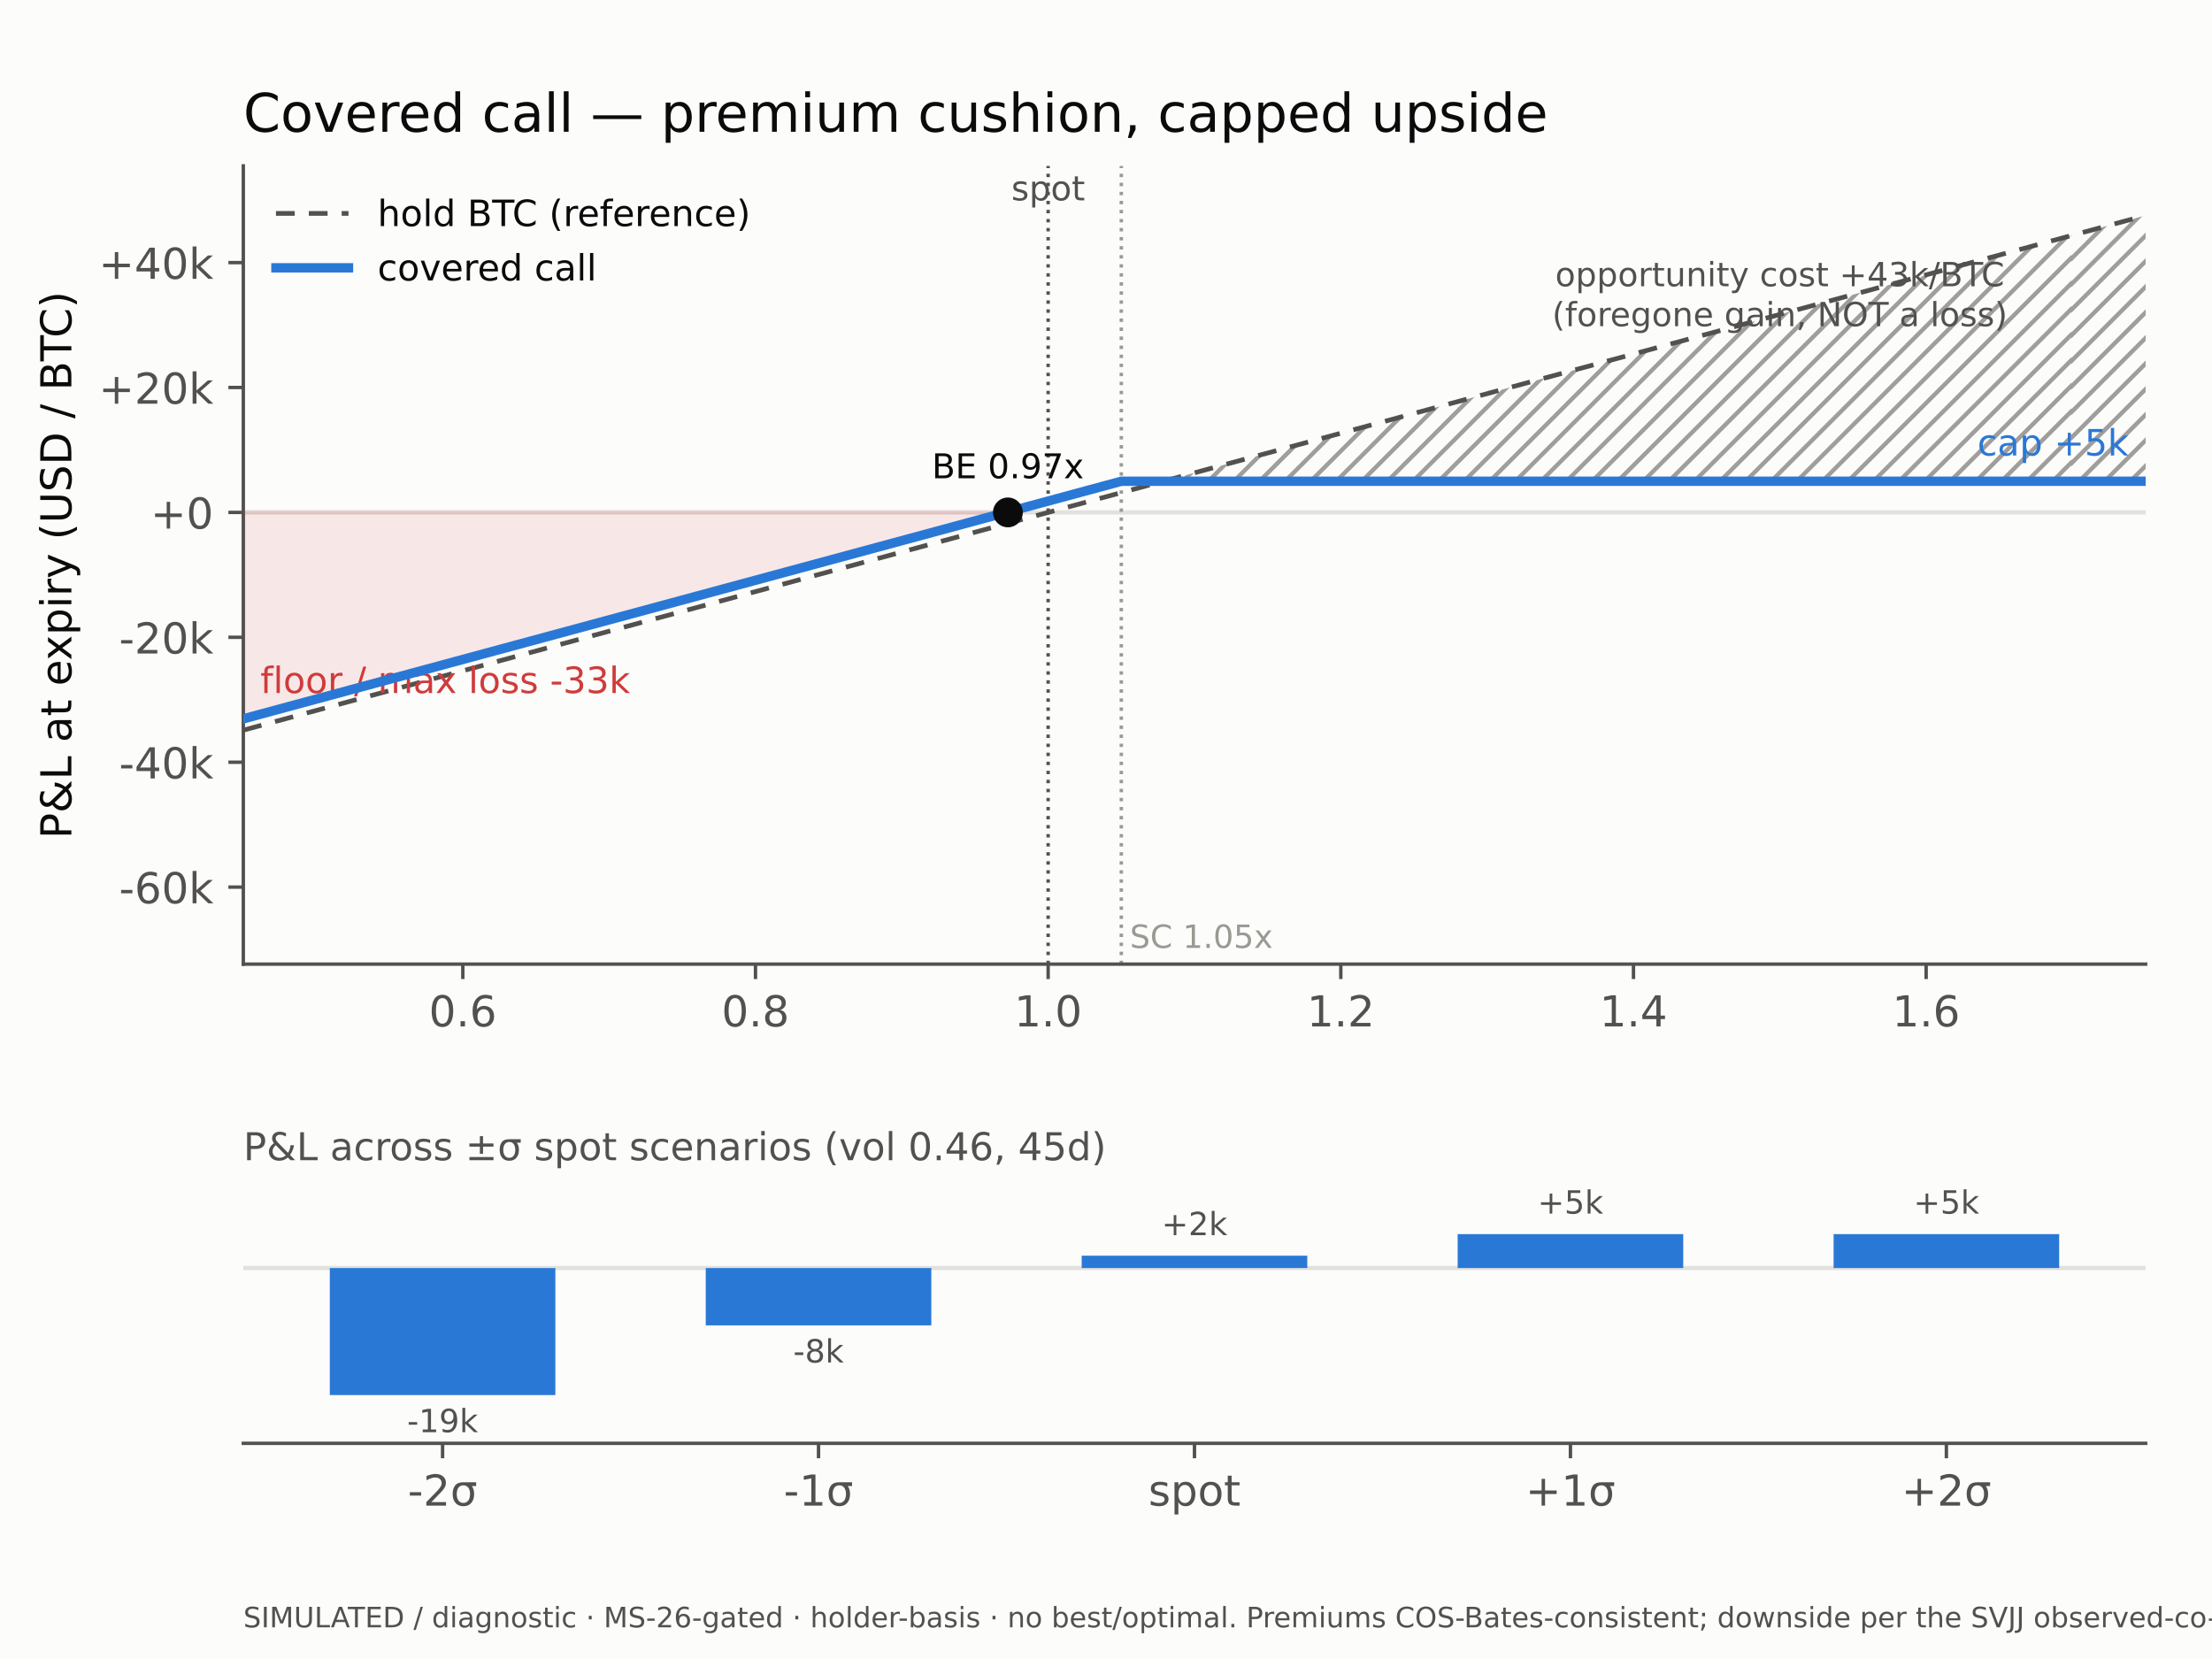
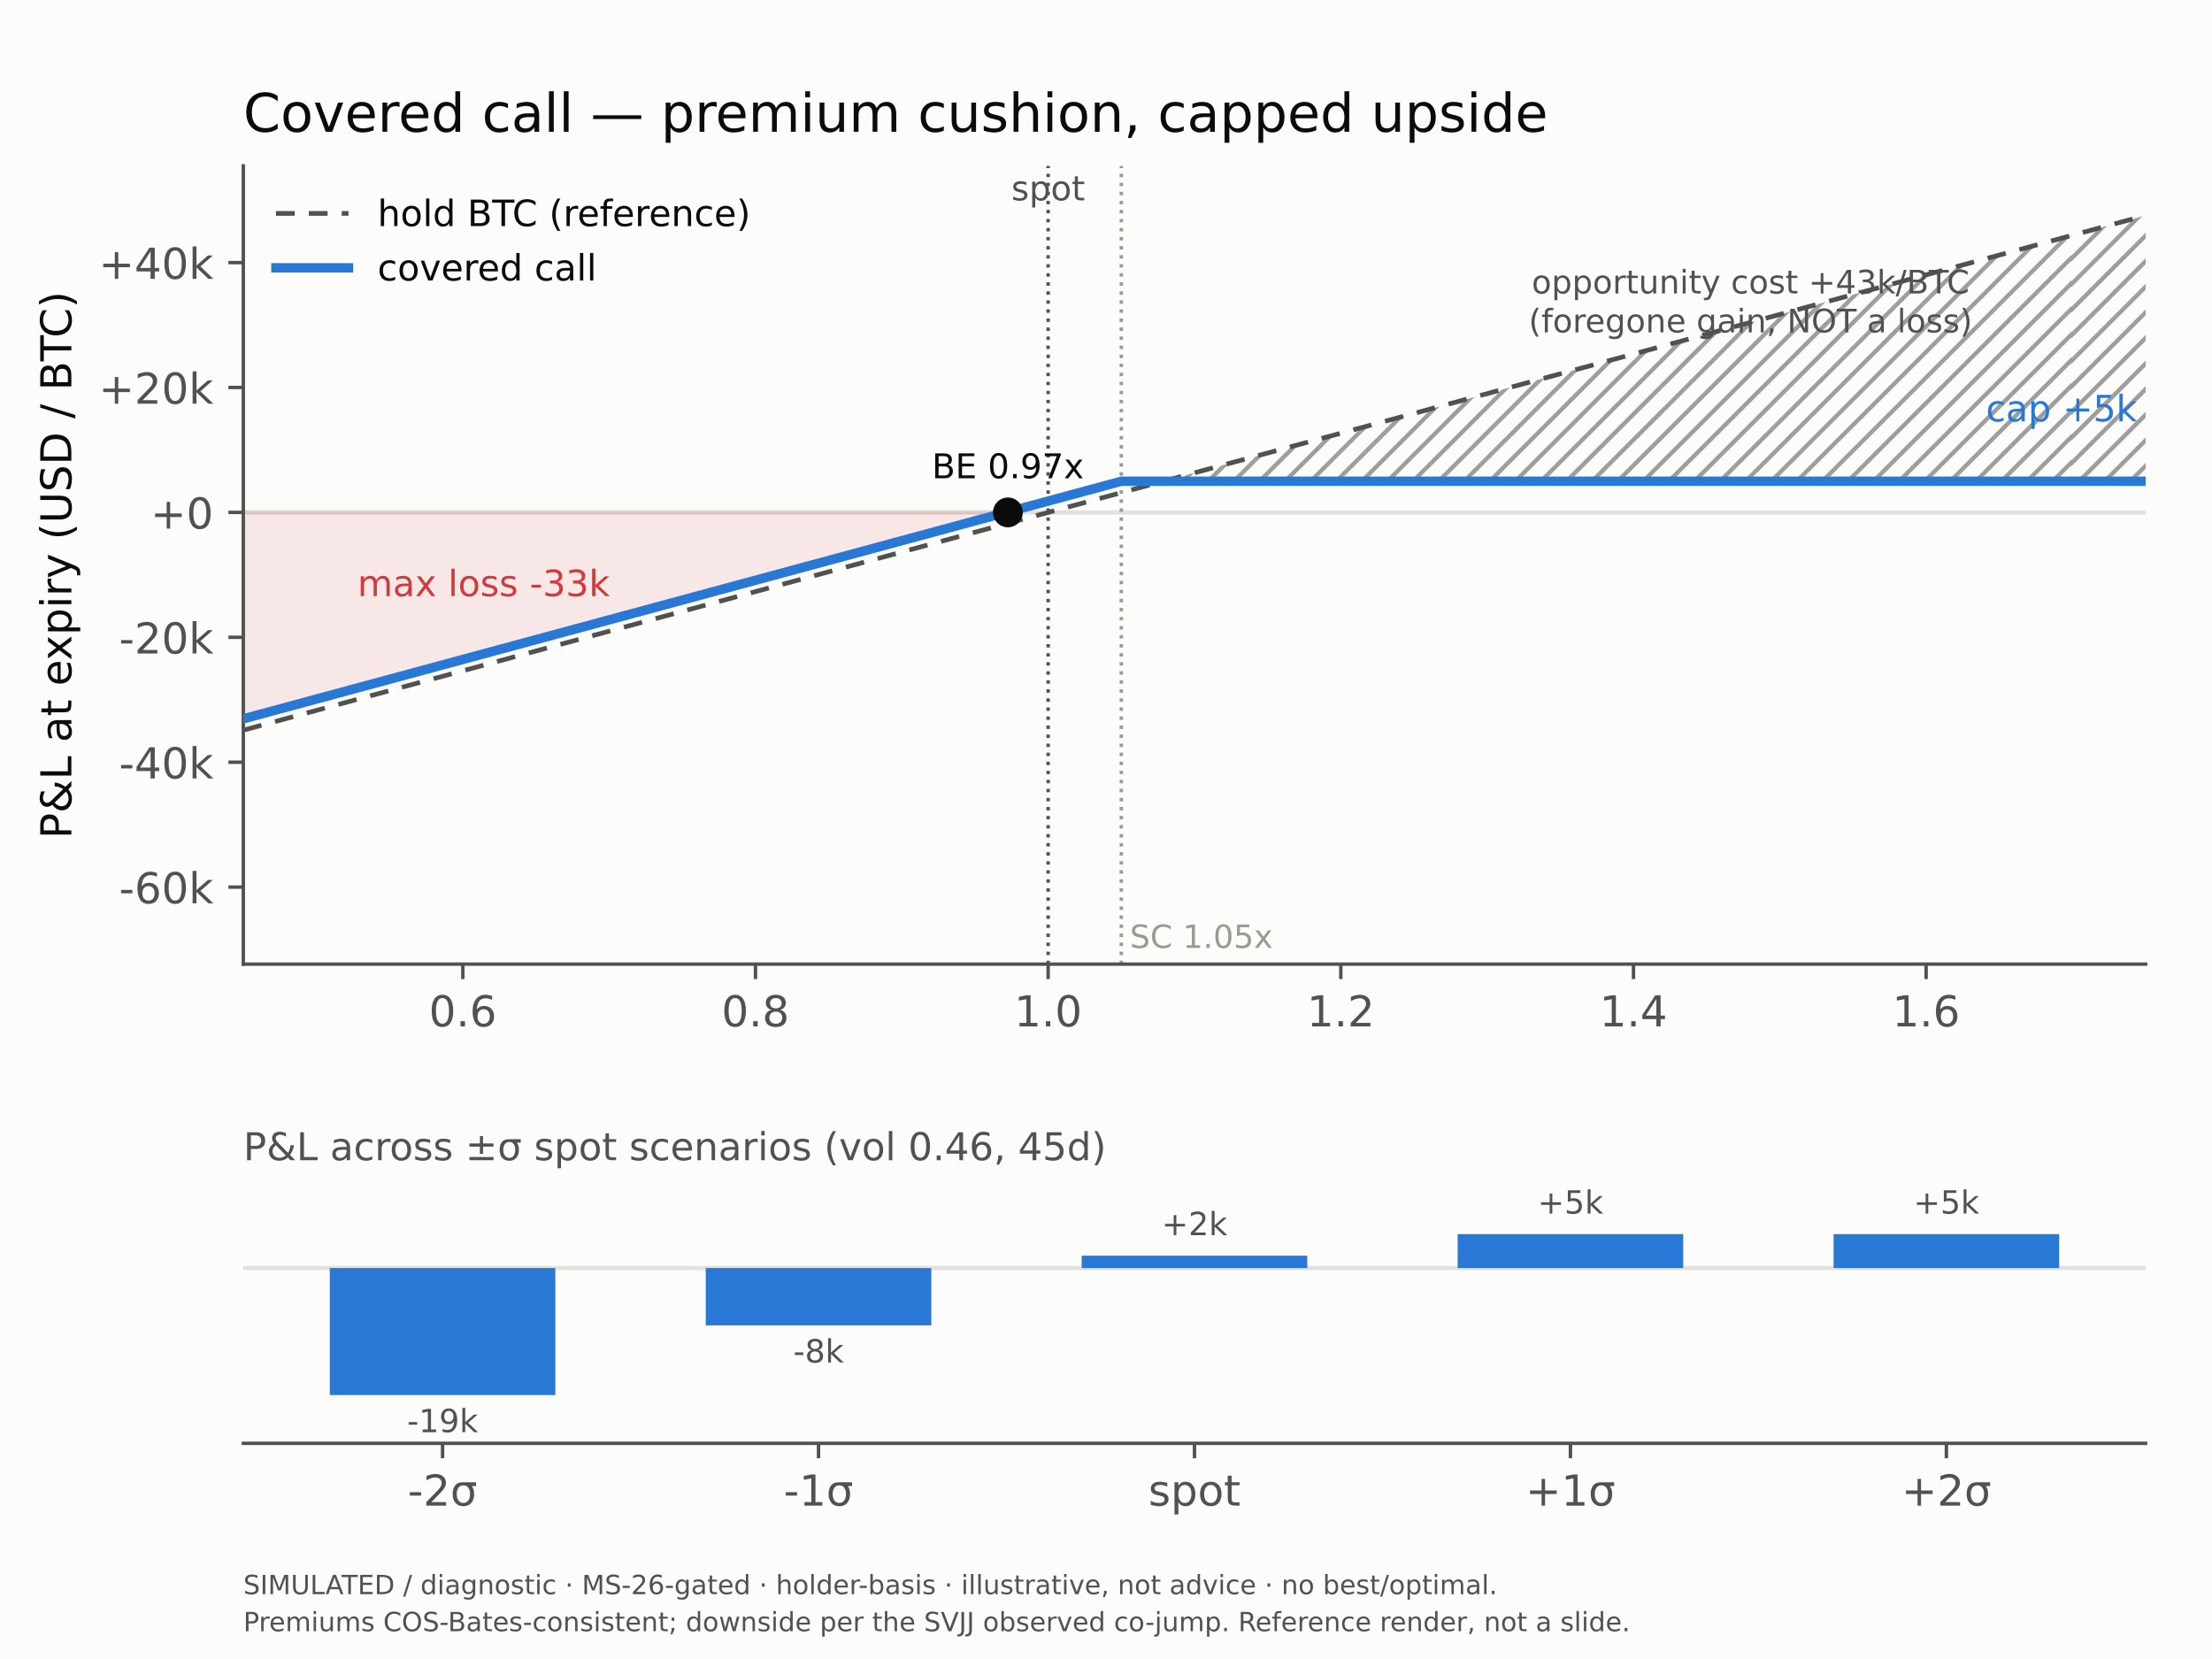
<svg xmlns="http://www.w3.org/2000/svg" xmlns:xlink="http://www.w3.org/1999/xlink" width="518.4pt" height="388.8pt" viewBox="0 0 518.4 388.8" version="1.1">
  <defs>
    <style type="text/css">*{stroke-linejoin: round; stroke-linecap: butt}</style>
  </defs>
  <g id="figure_1">
    <g id="patch_1">
      <path d="M 0 388.8  L 518.4 388.8  L 518.4 0  L 0 0  z " style="fill: #fcfcfb" />
    </g>
    <g id="axes_1">
      <g id="patch_2">
        <path d="M 57.024 225.952  L 502.848 225.952  L 502.848 38.88  L 57.024 38.88  z " style="fill: #fcfcfb" />
      </g>
      <g id="line2d_1">
        <path d="M 57.024 120.087  L 502.848 120.087  " clip-path="url(#p8b1df6aea4)" style="fill: none; stroke: #e2e1dd; stroke-linecap: square" />
      </g>
      <g id="FillBetweenPolyCollection_1">
        <defs>
          <path id="mdf8a267ddb" d="M 57.024 -268.713  L 57.024 -220.337  L 58.739 -220.801  L 60.453 -221.265  L 62.168 -221.729  L 63.883 -222.192  L 65.598 -222.656  L 67.312 -223.12  L 69.027 -223.584  L 70.742 -224.048  L 72.456 -224.512  L 74.171 -224.976  L 75.886 -225.44  L 77.6 -225.904  L 79.315 -226.368  L 81.03 -226.832  L 82.745 -227.296  L 84.459 -227.76  L 86.174 -228.224  L 87.889 -228.688  L 89.603 -229.152  L 91.318 -229.616  L 93.033 -230.08  L 94.748 -230.544  L 96.462 -231.008  L 98.177 -231.472  L 99.892 -231.936  L 101.606 -232.4  L 103.321 -232.864  L 105.036 -233.328  L 106.751 -233.792  L 108.465 -234.256  L 110.18 -234.72  L 111.895 -235.184  L 113.609 -235.648  L 115.324 -236.112  L 117.039 -236.576  L 118.753 -237.039  L 120.468 -237.503  L 122.183 -237.967  L 123.898 -238.431  L 125.612 -238.895  L 127.327 -239.359  L 129.042 -239.823  L 130.756 -240.287  L 132.471 -240.751  L 134.186 -241.215  L 135.901 -241.679  L 137.615 -242.143  L 139.33 -242.607  L 141.045 -243.071  L 142.759 -243.535  L 144.474 -243.999  L 146.189 -244.463  L 147.904 -244.927  L 149.618 -245.391  L 151.333 -245.855  L 153.048 -246.319  L 154.762 -246.783  L 156.477 -247.247  L 158.192 -247.711  L 159.906 -248.175  L 161.621 -248.639  L 163.336 -249.103  L 165.051 -249.567  L 166.765 -250.031  L 168.48 -250.495  L 170.195 -250.959  L 171.909 -251.423  L 173.624 -251.887  L 175.339 -252.35  L 177.054 -252.814  L 178.768 -253.278  L 180.483 -253.742  L 182.198 -254.206  L 183.912 -254.67  L 185.627 -255.134  L 187.342 -255.598  L 189.056 -256.062  L 190.771 -256.526  L 192.486 -256.99  L 194.201 -257.454  L 195.915 -257.918  L 197.63 -258.382  L 199.345 -258.846  L 201.059 -259.31  L 202.774 -259.774  L 204.489 -260.238  L 206.204 -260.702  L 207.918 -261.166  L 209.633 -261.63  L 211.348 -262.094  L 213.062 -262.558  L 214.777 -263.022  L 216.492 -263.486  L 218.207 -263.95  L 219.921 -264.414  L 221.636 -264.878  L 223.351 -265.342  L 225.065 -265.806  L 226.78 -266.27  L 228.495 -266.734  L 230.209 -267.197  L 231.924 -267.661  L 233.639 -268.125  L 235.354 -268.589  L 235.354 -268.713  L 235.354 -268.713  L 233.639 -268.713  L 231.924 -268.713  L 230.209 -268.713  L 228.495 -268.713  L 226.78 -268.713  L 225.065 -268.713  L 223.351 -268.713  L 221.636 -268.713  L 219.921 -268.713  L 218.207 -268.713  L 216.492 -268.713  L 214.777 -268.713  L 213.062 -268.713  L 211.348 -268.713  L 209.633 -268.713  L 207.918 -268.713  L 206.204 -268.713  L 204.489 -268.713  L 202.774 -268.713  L 201.059 -268.713  L 199.345 -268.713  L 197.63 -268.713  L 195.915 -268.713  L 194.201 -268.713  L 192.486 -268.713  L 190.771 -268.713  L 189.056 -268.713  L 187.342 -268.713  L 185.627 -268.713  L 183.912 -268.713  L 182.198 -268.713  L 180.483 -268.713  L 178.768 -268.713  L 177.054 -268.713  L 175.339 -268.713  L 173.624 -268.713  L 171.909 -268.713  L 170.195 -268.713  L 168.48 -268.713  L 166.765 -268.713  L 165.051 -268.713  L 163.336 -268.713  L 161.621 -268.713  L 159.906 -268.713  L 158.192 -268.713  L 156.477 -268.713  L 154.762 -268.713  L 153.048 -268.713  L 151.333 -268.713  L 149.618 -268.713  L 147.904 -268.713  L 146.189 -268.713  L 144.474 -268.713  L 142.759 -268.713  L 141.045 -268.713  L 139.33 -268.713  L 137.615 -268.713  L 135.901 -268.713  L 134.186 -268.713  L 132.471 -268.713  L 130.756 -268.713  L 129.042 -268.713  L 127.327 -268.713  L 125.612 -268.713  L 123.898 -268.713  L 122.183 -268.713  L 120.468 -268.713  L 118.753 -268.713  L 117.039 -268.713  L 115.324 -268.713  L 113.609 -268.713  L 111.895 -268.713  L 110.18 -268.713  L 108.465 -268.713  L 106.751 -268.713  L 105.036 -268.713  L 103.321 -268.713  L 101.606 -268.713  L 99.892 -268.713  L 98.177 -268.713  L 96.462 -268.713  L 94.748 -268.713  L 93.033 -268.713  L 91.318 -268.713  L 89.603 -268.713  L 87.889 -268.713  L 86.174 -268.713  L 84.459 -268.713  L 82.745 -268.713  L 81.03 -268.713  L 79.315 -268.713  L 77.6 -268.713  L 75.886 -268.713  L 74.171 -268.713  L 72.456 -268.713  L 70.742 -268.713  L 69.027 -268.713  L 67.312 -268.713  L 65.598 -268.713  L 63.883 -268.713  L 62.168 -268.713  L 60.453 -268.713  L 58.739 -268.713  L 57.024 -268.713  z " style="stroke: #d03b3b; stroke-opacity: 0.1" />
        </defs>
        <g clip-path="url(#p8b1df6aea4)">
          <use xlink:href="#mdf8a267ddb" x="0" y="388.8" style="fill: #d03b3b; fill-opacity: 0.1; stroke: #d03b3b; stroke-opacity: 0.1" />
        </g>
      </g>
      <g id="FillBetweenPolyCollection_2">
        <path d="M 273.077 112.663  L 273.077 112.787  L 274.792 112.787  L 276.507 112.787  L 278.221 112.787  L 279.936 112.787  L 281.651 112.787  L 283.365 112.787  L 285.08 112.787  L 286.795 112.787  L 288.51 112.787  L 290.224 112.787  L 291.939 112.787  L 293.654 112.787  L 295.368 112.787  L 297.083 112.787  L 298.798 112.787  L 300.512 112.787  L 302.227 112.787  L 303.942 112.787  L 305.657 112.787  L 307.371 112.787  L 309.086 112.787  L 310.801 112.787  L 312.515 112.787  L 314.23 112.787  L 315.945 112.787  L 317.66 112.787  L 319.374 112.787  L 321.089 112.787  L 322.804 112.787  L 324.518 112.787  L 326.233 112.787  L 327.948 112.787  L 329.663 112.787  L 331.377 112.787  L 333.092 112.787  L 334.807 112.787  L 336.521 112.787  L 338.236 112.787  L 339.951 112.787  L 341.665 112.787  L 343.38 112.787  L 345.095 112.787  L 346.81 112.787  L 348.524 112.787  L 350.239 112.787  L 351.954 112.787  L 353.668 112.787  L 355.383 112.787  L 357.098 112.787  L 358.813 112.787  L 360.527 112.787  L 362.242 112.787  L 363.957 112.787  L 365.671 112.787  L 367.386 112.787  L 369.101 112.787  L 370.816 112.787  L 372.53 112.787  L 374.245 112.787  L 375.96 112.787  L 377.674 112.787  L 379.389 112.787  L 381.104 112.787  L 382.818 112.787  L 384.533 112.787  L 386.248 112.787  L 387.963 112.787  L 389.677 112.787  L 391.392 112.787  L 393.107 112.787  L 394.821 112.787  L 396.536 112.787  L 398.251 112.787  L 399.966 112.787  L 401.68 112.787  L 403.395 112.787  L 405.11 112.787  L 406.824 112.787  L 408.539 112.787  L 410.254 112.787  L 411.968 112.787  L 413.683 112.787  L 415.398 112.787  L 417.113 112.787  L 418.827 112.787  L 420.542 112.787  L 422.257 112.787  L 423.971 112.787  L 425.686 112.787  L 427.401 112.787  L 429.116 112.787  L 430.83 112.787  L 432.545 112.787  L 434.26 112.787  L 435.974 112.787  L 437.689 112.787  L 439.404 112.787  L 441.119 112.787  L 442.833 112.787  L 444.548 112.787  L 446.263 112.787  L 447.977 112.787  L 449.692 112.787  L 451.407 112.787  L 453.121 112.787  L 454.836 112.787  L 456.551 112.787  L 458.266 112.787  L 459.98 112.787  L 461.695 112.787  L 463.41 112.787  L 465.124 112.787  L 466.839 112.787  L 468.554 112.787  L 470.269 112.787  L 471.983 112.787  L 473.698 112.787  L 475.413 112.787  L 477.127 112.787  L 478.842 112.787  L 480.557 112.787  L 482.272 112.787  L 483.986 112.787  L 485.701 112.787  L 487.416 112.787  L 489.13 112.787  L 490.845 112.787  L 492.56 112.787  L 494.274 112.787  L 495.989 112.787  L 497.704 112.787  L 499.419 112.787  L 501.133 112.787  L 502.848 112.787  L 502.848 50.491  L 502.848 50.491  L 501.133 50.955  L 499.419 51.419  L 497.704 51.883  L 495.989 52.347  L 494.274 52.811  L 492.56 53.275  L 490.845 53.739  L 489.13 54.203  L 487.416 54.667  L 485.701 55.131  L 483.986 55.595  L 482.272 56.059  L 480.557 56.523  L 478.842 56.987  L 477.127 57.451  L 475.413 57.915  L 473.698 58.379  L 471.983 58.843  L 470.269 59.307  L 468.554 59.771  L 466.839 60.235  L 465.124 60.699  L 463.41 61.163  L 461.695 61.627  L 459.98 62.09  L 458.266 62.554  L 456.551 63.018  L 454.836 63.482  L 453.121 63.946  L 451.407 64.41  L 449.692 64.874  L 447.977 65.338  L 446.263 65.802  L 444.548 66.266  L 442.833 66.73  L 441.119 67.194  L 439.404 67.658  L 437.689 68.122  L 435.974 68.586  L 434.26 69.05  L 432.545 69.514  L 430.83 69.978  L 429.116 70.442  L 427.401 70.906  L 425.686 71.37  L 423.971 71.834  L 422.257 72.298  L 420.542 72.762  L 418.827 73.226  L 417.113 73.69  L 415.398 74.154  L 413.683 74.618  L 411.968 75.082  L 410.254 75.546  L 408.539 76.01  L 406.824 76.474  L 405.11 76.937  L 403.395 77.401  L 401.68 77.865  L 399.966 78.329  L 398.251 78.793  L 396.536 79.257  L 394.821 79.721  L 393.107 80.185  L 391.392 80.649  L 389.677 81.113  L 387.963 81.577  L 386.248 82.041  L 384.533 82.505  L 382.818 82.969  L 381.104 83.433  L 379.389 83.897  L 377.674 84.361  L 375.96 84.825  L 374.245 85.289  L 372.53 85.753  L 370.816 86.217  L 369.101 86.681  L 367.386 87.145  L 365.671 87.609  L 363.957 88.073  L 362.242 88.537  L 360.527 89.001  L 358.813 89.465  L 357.098 89.929  L 355.383 90.393  L 353.668 90.857  L 351.954 91.321  L 350.239 91.784  L 348.524 92.248  L 346.81 92.712  L 345.095 93.176  L 343.38 93.64  L 341.665 94.104  L 339.951 94.568  L 338.236 95.032  L 336.521 95.496  L 334.807 95.96  L 333.092 96.424  L 331.377 96.888  L 329.663 97.352  L 327.948 97.816  L 326.233 98.28  L 324.518 98.744  L 322.804 99.208  L 321.089 99.672  L 319.374 100.136  L 317.66 100.6  L 315.945 101.064  L 314.23 101.528  L 312.515 101.992  L 310.801 102.456  L 309.086 102.92  L 307.371 103.384  L 305.657 103.848  L 303.942 104.312  L 302.227 104.776  L 300.512 105.24  L 298.798 105.704  L 297.083 106.168  L 295.368 106.632  L 293.654 107.095  L 291.939 107.559  L 290.224 108.023  L 288.51 108.487  L 286.795 108.951  L 285.08 109.415  L 283.365 109.879  L 281.651 110.343  L 279.936 110.807  L 278.221 111.271  L 276.507 111.735  L 274.792 112.199  L 273.077 112.663  z " clip-path="url(#p8b1df6aea4)" style="fill: url(#hdfce8c9ef9)" />
      </g>
      <g id="matplotlib.axis_1">
        <g id="xtick_1">
          <g id="line2d_2">
            <defs>
              <path id="m6badb8b41f" d="M 0 0  L 0 3.5  " style="stroke: #52514e; stroke-width: 0.8" />
            </defs>
            <g>
              <use xlink:href="#m6badb8b41f" x="108.465" y="225.952" style="fill: #52514e; stroke: #52514e; stroke-width: 0.8" />
            </g>
          </g>
          <g id="text_1">
            <text style="font-size: 10px; font-family: 'DejaVu Sans'; text-anchor: middle; fill: #52514e" x="108.465" y="240.55" transform="rotate(-0 108.4652 240.5499)">0.6</text>
          </g>
        </g>
        <g id="xtick_2">
          <g id="line2d_3">
            <g>
              <use xlink:href="#m6badb8b41f" x="177.054" y="225.952" style="fill: #52514e; stroke: #52514e; stroke-width: 0.8" />
            </g>
          </g>
          <g id="text_2">
            <text style="font-size: 10px; font-family: 'DejaVu Sans'; text-anchor: middle; fill: #52514e" x="177.054" y="240.55" transform="rotate(-0 177.0535 240.5499)">0.8</text>
          </g>
        </g>
        <g id="xtick_3">
          <g id="line2d_4">
            <g>
              <use xlink:href="#m6badb8b41f" x="245.642" y="225.952" style="fill: #52514e; stroke: #52514e; stroke-width: 0.8" />
            </g>
          </g>
          <g id="text_3">
            <text style="font-size: 10px; font-family: 'DejaVu Sans'; text-anchor: middle; fill: #52514e" x="245.642" y="240.55" transform="rotate(-0 245.6418 240.5499)">1.0</text>
          </g>
        </g>
        <g id="xtick_4">
          <g id="line2d_5">
            <g>
              <use xlink:href="#m6badb8b41f" x="314.23" y="225.952" style="fill: #52514e; stroke: #52514e; stroke-width: 0.8" />
            </g>
          </g>
          <g id="text_4">
            <text style="font-size: 10px; font-family: 'DejaVu Sans'; text-anchor: middle; fill: #52514e" x="314.23" y="240.55" transform="rotate(-0 314.2302 240.5499)">1.2</text>
          </g>
        </g>
        <g id="xtick_5">
          <g id="line2d_6">
            <g>
              <use xlink:href="#m6badb8b41f" x="382.818" y="225.952" style="fill: #52514e; stroke: #52514e; stroke-width: 0.8" />
            </g>
          </g>
          <g id="text_5">
            <text style="font-size: 10px; font-family: 'DejaVu Sans'; text-anchor: middle; fill: #52514e" x="382.818" y="240.55" transform="rotate(-0 382.8185 240.5499)">1.4</text>
          </g>
        </g>
        <g id="xtick_6">
          <g id="line2d_7">
            <g>
              <use xlink:href="#m6badb8b41f" x="451.407" y="225.952" style="fill: #52514e; stroke: #52514e; stroke-width: 0.8" />
            </g>
          </g>
          <g id="text_6">
            <text style="font-size: 10px; font-family: 'DejaVu Sans'; text-anchor: middle; fill: #52514e" x="451.407" y="240.55" transform="rotate(-0 451.4068 240.5499)">1.6</text>
          </g>
        </g>
      </g>
      <g id="matplotlib.axis_2">
        <g id="ytick_1">
          <g id="line2d_8">
            <defs>
              <path id="m6aaad6d4b3" d="M 0 0  L -3.5 0  " style="stroke: #52514e; stroke-width: 0.8" />
            </defs>
            <g>
              <use xlink:href="#m6aaad6d4b3" x="57.024" y="207.901" style="fill: #52514e; stroke: #52514e; stroke-width: 0.8" />
            </g>
          </g>
          <g id="text_7">
            <text style="font-size: 10px; font-family: 'DejaVu Sans'; text-anchor: end; fill: #52514e" x="50.024" y="211.701" transform="rotate(-0 50.024 211.7005)">-60k</text>
          </g>
        </g>
        <g id="ytick_2">
          <g id="line2d_9">
            <g>
              <use xlink:href="#m6aaad6d4b3" x="57.024" y="178.63" style="fill: #52514e; stroke: #52514e; stroke-width: 0.8" />
            </g>
          </g>
          <g id="text_8">
            <text style="font-size: 10px; font-family: 'DejaVu Sans'; text-anchor: end; fill: #52514e" x="50.024" y="182.429" transform="rotate(-0 50.024 182.429)">-40k</text>
          </g>
        </g>
        <g id="ytick_3">
          <g id="line2d_10">
            <g>
              <use xlink:href="#m6aaad6d4b3" x="57.024" y="149.358" style="fill: #52514e; stroke: #52514e; stroke-width: 0.8" />
            </g>
          </g>
          <g id="text_9">
            <text style="font-size: 10px; font-family: 'DejaVu Sans'; text-anchor: end; fill: #52514e" x="50.024" y="153.157" transform="rotate(-0 50.024 153.1574)">-20k</text>
          </g>
        </g>
        <g id="ytick_4">
          <g id="line2d_11">
            <g>
              <use xlink:href="#m6aaad6d4b3" x="57.024" y="120.087" style="fill: #52514e; stroke: #52514e; stroke-width: 0.8" />
            </g>
          </g>
          <g id="text_10">
            <text style="font-size: 10px; font-family: 'DejaVu Sans'; text-anchor: end; fill: #52514e" x="50.024" y="123.885" transform="rotate(-0 50.024 123.8854)">+0</text>
          </g>
        </g>
        <g id="ytick_5">
          <g id="line2d_12">
            <g>
              <use xlink:href="#m6aaad6d4b3" x="57.024" y="90.815" style="fill: #52514e; stroke: #52514e; stroke-width: 0.8" />
            </g>
          </g>
          <g id="text_11">
            <text style="font-size: 10px; font-family: 'DejaVu Sans'; text-anchor: end; fill: #52514e" x="50.024" y="94.614" transform="rotate(-0 50.024 94.61426)">+20k</text>
          </g>
        </g>
        <g id="ytick_6">
          <g id="line2d_13">
            <g>
              <use xlink:href="#m6aaad6d4b3" x="57.024" y="61.543" style="fill: #52514e; stroke: #52514e; stroke-width: 0.8" />
            </g>
          </g>
          <g id="text_12">
            <text style="font-size: 10px; font-family: 'DejaVu Sans'; text-anchor: end; fill: #52514e" x="50.024" y="65.343" transform="rotate(-0 50.024 65.34269)">+40k</text>
          </g>
        </g>
        <g id="text_13">
          <text style="font-size: 10px; font-family: 'DejaVu Sans'; text-anchor: middle; fill: #0b0b0b" x="16.726" y="132.416" transform="rotate(-90 16.72634 132.4161)">P&amp;L at expiry (USD / BTC)</text>
        </g>
      </g>
      <g id="line2d_14">
        <path d="M 57.024 171.123  L 502.848 50.491  L 502.848 50.491  " clip-path="url(#p8b1df6aea4)" style="fill: none; stroke-dasharray: 4.4,3.3; stroke-dashoffset: 0; stroke: #52514e; stroke-width: 1.1" />
      </g>
      <g id="line2d_15">
        <path d="M 245.642 225.952  L 245.642 38.88  " clip-path="url(#p8b1df6aea4)" style="fill: none; stroke-dasharray: 0.8,1.32; stroke-dashoffset: 0; stroke: #52514e; stroke-width: 0.8" />
      </g>
      <g id="line2d_16">
        <path d="M 262.789 225.952  L 262.789 38.88  " clip-path="url(#p8b1df6aea4)" style="fill: none; stroke-dasharray: 0.8,1.32; stroke-dashoffset: 0; stroke: #9a9992; stroke-width: 0.8" />
      </g>
      <g id="patch_3">
        <path d="M 57.024 225.952  L 57.024 38.88  " style="fill: none; stroke: #52514e; stroke-width: 0.8; stroke-linejoin: miter; stroke-linecap: square" />
      </g>
      <g id="patch_4">
        <path d="M 57.024 225.952  L 502.848 225.952  " style="fill: none; stroke: #52514e; stroke-width: 0.8; stroke-linejoin: miter; stroke-linecap: square" />
      </g>
      <g id="text_14">
        <text style="font-size: 8px; font-family: 'DejaVu Sans'; text-anchor: middle; fill: #52514e" x="245.642" y="46.958" transform="rotate(-0 245.6418 46.95813)">spot</text>
      </g>
      <g id="text_15">
        <text style="font-size: 7.5px; font-family: 'DejaVu Sans'; text-anchor: start; fill: #9a9992" x="264.789" y="222.151" transform="rotate(-0 264.7889 222.1505)">SC 1.05x</text>
      </g>
      <g id="text_16">
-         <text style="font-size: 8.5px; font-family: 'DejaVu Sans'; text-anchor: end; fill: #2a78d6" x="498.848" y="106.745" transform="rotate(-0 498.848 106.7451)">cap +5k</text>
+         <text style="font-size: 8.5px; font-family: 'DejaVu Sans'; text-anchor: end; fill: #2a78d6" x="500.848" y="98.745" transform="rotate(-0 500.848 98.74512)">cap +5k</text>
      </g>
      <g id="text_17">
-         <text style="font-size: 8.5px; font-family: 'DejaVu Sans'; text-anchor: start; fill: #d03b3b" x="61.024" y="162.421" transform="rotate(-0 61.024 162.4214)">floor / max loss -33k</text>
+         <text style="font-size: 8.5px; font-family: 'DejaVu Sans'; text-anchor: start; fill: #d03b3b" x="83.773" y="139.711" transform="rotate(-0 83.77344 139.7106)">max loss -33k</text>
      </g>
      <g id="text_18">
        <text style="font-size: 8px; font-family: 'DejaVu Sans'; text-anchor: middle; fill: #0b0b0b" x="236.211" y="112.087" transform="rotate(-0 236.211 112.0866)">BE 0.97x</text>
      </g>
      <g id="text_19">
-         <text style="font-size: 7.8px; font-family: 'DejaVu Sans'; fill: #52514e" transform="translate(364.4663 67.08392)">opportunity cost +43k/BTC</text>
-         <text style="font-size: 7.8px; font-family: 'DejaVu Sans'; fill: #52514e" transform="translate(363.7484 76.44605)">(foregone gain, NOT a loss)</text>
+         <text style="font-size: 7.6px; font-family: 'DejaVu Sans'; fill: #52514e" transform="translate(358.9573 68.77612)">opportunity cost +43k/BTC</text>
+         <text style="font-size: 7.6px; font-family: 'DejaVu Sans'; fill: #52514e" transform="translate(358.2579 77.8982)">(foregone gain, NOT a loss)</text>
      </g>
      <g id="text_20">
        <text style="font-size: 12.5px; font-family: 'DejaVu Sans'; text-anchor: start; fill: #0b0b0b" x="57.024" y="30.88" transform="rotate(-0 57.024 30.88)">Covered call — premium cushion, capped upside</text>
      </g>
      <g id="line2d_17">
        <path d="M 57.024 168.463  L 262.789 112.787  L 502.848 112.787  L 502.848 112.787  " clip-path="url(#p8b1df6aea4)" style="fill: none; stroke: #2a78d6; stroke-width: 2.2; stroke-linecap: square" />
      </g>
      <g id="line2d_18">
        <defs>
          <path id="m14d984cb25" d="M 0 3  C 0.796 3 1.559 2.684 2.121 2.121  C 2.684 1.559 3 0.796 3 0  C 3 -0.796 2.684 -1.559 2.121 -2.121  C 1.559 -2.684 0.796 -3 0 -3  C -0.796 -3 -1.559 -2.684 -2.121 -2.121  C -2.684 -1.559 -3 -0.796 -3 0  C -3 0.796 -2.684 1.559 -2.121 2.121  C -1.559 2.684 -0.796 3 0 3  z " style="stroke: #0b0b0b" />
        </defs>
        <g clip-path="url(#p8b1df6aea4)">
          <use xlink:href="#m14d984cb25" x="236.211" y="120.087" style="fill: #0b0b0b; stroke: #0b0b0b" />
        </g>
      </g>
      <g id="legend_1">
        <g id="line2d_19">
          <path d="M 64.674 50.014  L 73.174 50.014  L 81.674 50.014  " style="fill: none; stroke-dasharray: 4.4,3.3; stroke-dashoffset: 0; stroke: #52514e; stroke-width: 1.1" />
        </g>
        <g id="text_21">
          <text style="font-size: 8.5px; font-family: 'DejaVu Sans'; text-anchor: start; fill: #0b0b0b" x="88.474" y="52.989" transform="rotate(-0 88.474 52.98867)">hold BTC (reference)</text>
        </g>
        <g id="line2d_20">
          <path d="M 64.674 62.764  L 73.174 62.764  L 81.674 62.764  " style="fill: none; stroke: #2a78d6; stroke-width: 2.2; stroke-linecap: square" />
        </g>
        <g id="text_22">
          <text style="font-size: 8.5px; font-family: 'DejaVu Sans'; text-anchor: start; fill: #0b0b0b" x="88.474" y="65.739" transform="rotate(-0 88.474 65.73934)">covered call</text>
        </g>
      </g>
    </g>
    <g id="axes_2">
      <g id="patch_5">
        <path d="M 57.024 338.256  L 502.848 338.256  L 502.848 277.91  L 57.024 277.91  z " style="fill: #fcfcfb" />
      </g>
      <g id="matplotlib.axis_3">
        <g id="xtick_7">
          <g id="line2d_21">
            <g>
              <use xlink:href="#m6badb8b41f" x="103.721" y="338.256" style="fill: #52514e; stroke: #52514e; stroke-width: 0.8" />
            </g>
          </g>
          <g id="text_23">
            <text style="font-size: 10px; font-family: 'DejaVu Sans'; text-anchor: middle; fill: #52514e" x="103.721" y="352.854" transform="rotate(-0 103.721 352.8537)">-2σ</text>
          </g>
        </g>
        <g id="xtick_8">
          <g id="line2d_22">
            <g>
              <use xlink:href="#m6badb8b41f" x="191.828" y="338.256" style="fill: #52514e; stroke: #52514e; stroke-width: 0.8" />
            </g>
          </g>
          <g id="text_24">
            <text style="font-size: 10px; font-family: 'DejaVu Sans'; text-anchor: middle; fill: #52514e" x="191.828" y="352.854" transform="rotate(-0 191.8285 352.8537)">-1σ</text>
          </g>
        </g>
        <g id="xtick_9">
          <g id="line2d_23">
            <g>
              <use xlink:href="#m6badb8b41f" x="279.936" y="338.256" style="fill: #52514e; stroke: #52514e; stroke-width: 0.8" />
            </g>
          </g>
          <g id="text_25">
            <text style="font-size: 10px; font-family: 'DejaVu Sans'; text-anchor: middle; fill: #52514e" x="279.936" y="352.854" transform="rotate(-0 279.936 352.8537)">spot</text>
          </g>
        </g>
        <g id="xtick_10">
          <g id="line2d_24">
            <g>
              <use xlink:href="#m6badb8b41f" x="368.044" y="338.256" style="fill: #52514e; stroke: #52514e; stroke-width: 0.8" />
            </g>
          </g>
          <g id="text_26">
            <text style="font-size: 10px; font-family: 'DejaVu Sans'; text-anchor: middle; fill: #52514e" x="368.044" y="352.854" transform="rotate(-0 368.0435 352.8537)">+1σ</text>
          </g>
        </g>
        <g id="xtick_11">
          <g id="line2d_25">
            <g>
              <use xlink:href="#m6badb8b41f" x="456.151" y="338.256" style="fill: #52514e; stroke: #52514e; stroke-width: 0.8" />
            </g>
          </g>
          <g id="text_27">
            <text style="font-size: 10px; font-family: 'DejaVu Sans'; text-anchor: middle; fill: #52514e" x="456.151" y="352.854" transform="rotate(-0 456.151 352.8537)">+2σ</text>
          </g>
        </g>
      </g>
      <g id="matplotlib.axis_4" />
      <g id="line2d_26">
        <path d="M 57.024 297.178  L 502.848 297.178  " clip-path="url(#p5cd49a486e)" style="fill: none; stroke: #e2e1dd; stroke-linecap: square" />
      </g>
      <g id="patch_6">
        <path d="M 57.024 338.256  L 502.848 338.256  " style="fill: none; stroke: #52514e; stroke-width: 0.8; stroke-linejoin: miter; stroke-linecap: square" />
      </g>
      <g id="patch_7">
        <path d="M 77.289 297.178  L 130.153 297.178  L 130.153 326.941  L 77.289 326.941  z " clip-path="url(#p5cd49a486e)" style="fill: #2a78d6" />
      </g>
      <g id="patch_8">
        <path d="M 165.396 297.178  L 218.261 297.178  L 218.261 310.611  L 165.396 310.611  z " clip-path="url(#p5cd49a486e)" style="fill: #2a78d6" />
      </g>
      <g id="patch_9">
        <path d="M 253.504 297.178  L 306.368 297.178  L 306.368 294.28  L 253.504 294.28  z " clip-path="url(#p5cd49a486e)" style="fill: #2a78d6" />
      </g>
      <g id="patch_10">
        <path d="M 341.611 297.178  L 394.476 297.178  L 394.476 289.225  L 341.611 289.225  z " clip-path="url(#p5cd49a486e)" style="fill: #2a78d6" />
      </g>
      <g id="patch_11">
        <path d="M 429.719 297.178  L 482.583 297.178  L 482.583 289.225  L 429.719 289.225  z " clip-path="url(#p5cd49a486e)" style="fill: #2a78d6" />
      </g>
      <g id="text_28">
        <text style="font-size: 7.5px; font-family: 'DejaVu Sans'; text-anchor: middle; fill: #52514e" x="103.721" y="335.64" transform="rotate(-0 103.721 335.64)">-19k</text>
      </g>
      <g id="text_29">
        <text style="font-size: 7.5px; font-family: 'DejaVu Sans'; text-anchor: middle; fill: #52514e" x="191.828" y="319.31" transform="rotate(-0 191.8285 319.3095)">-8k</text>
      </g>
      <g id="text_30">
        <text style="font-size: 7.5px; font-family: 'DejaVu Sans'; text-anchor: middle; fill: #52514e" x="279.936" y="289.479" transform="rotate(-0 279.936 289.4785)">+2k</text>
      </g>
      <g id="text_31">
        <text style="font-size: 7.5px; font-family: 'DejaVu Sans'; text-anchor: middle; fill: #52514e" x="368.044" y="284.423" transform="rotate(-0 368.0435 284.4232)">+5k</text>
      </g>
      <g id="text_32">
        <text style="font-size: 7.5px; font-family: 'DejaVu Sans'; text-anchor: middle; fill: #52514e" x="456.151" y="284.423" transform="rotate(-0 456.151 284.4232)">+5k</text>
      </g>
      <g id="text_33">
        <text style="font-size: 9px; font-family: 'DejaVu Sans'; text-anchor: start; fill: #52514e" x="57.024" y="271.91" transform="rotate(-0 57.024 271.9101)">P&amp;L across ±σ spot scenarios (vol 0.46, 45d)</text>
      </g>
    </g>
    <g id="text_34">
-       <text style="font-size: 6.6px; font-family: 'DejaVu Sans'; text-anchor: start; fill: #52514e" x="57.024" y="381.382" transform="rotate(-0 57.024 381.3825)">SIMULATED / diagnostic · MS-26-gated · holder-basis · no best/optimal. Premiums COS-Bates-consistent; downside per the SVJJ observed-co-jump tail (N3.6). Reference render — not a deck slide.</text>
+       <text style="font-size: 6.2px; font-family: 'DejaVu Sans'; fill: #52514e" transform="translate(57.024 373.6028)">SIMULATED / diagnostic · MS-26-gated · holder-basis · illustrative, not advice · no best/optimal.</text>
+       <text style="font-size: 6.2px; font-family: 'DejaVu Sans'; fill: #52514e" transform="translate(57.024 382.2828)">Premiums COS-Bates-consistent; downside per the SVJJ observed co-jump. Reference render, not a slide.</text>
    </g>
  </g>
  <defs>
    <clipPath id="p8b1df6aea4">
      <rect x="57.024" y="38.88" width="445.824" height="187.072" />
    </clipPath>
    <clipPath id="p5cd49a486e">
      <rect x="57.024" y="277.91" width="445.824" height="60.346" />
    </clipPath>
  </defs>
  <defs>
    <pattern id="hdfce8c9ef9" patternUnits="userSpaceOnUse" x="0" y="0" width="72" height="72">
      <rect x="0" y="0" width="73" height="73" fill="none" />
      <path d="M -36 36  L 36 -36  M -33 39  L 39 -33  M -30 42  L 42 -30  M -27 45  L 45 -27  M -24 48  L 48 -24  M -21 51  L 51 -21  M -18 54  L 54 -18  M -15 57  L 57 -15  M -12 60  L 60 -12  M -9 63  L 63 -9  M -6 66  L 66 -6  M -3 69  L 69 -3  M 0 72  L 72 0  M 3 75  L 75 3  M 6 78  L 78 6  M 9 81  L 81 9  M 12 84  L 84 12  M 15 87  L 87 15  M 18 90  L 90 18  M 21 93  L 93 21  M 24 96  L 96 24  M 27 99  L 99 27  M 30 102  L 102 30  M 33 105  L 105 33  M 36 108  L 108 36  " style="fill: #52514e; stroke: #52514e; stroke-width: 1.0; stroke-linecap: butt; stroke-linejoin: miter; stroke-opacity: 0.55" />
    </pattern>
  </defs>
</svg>
